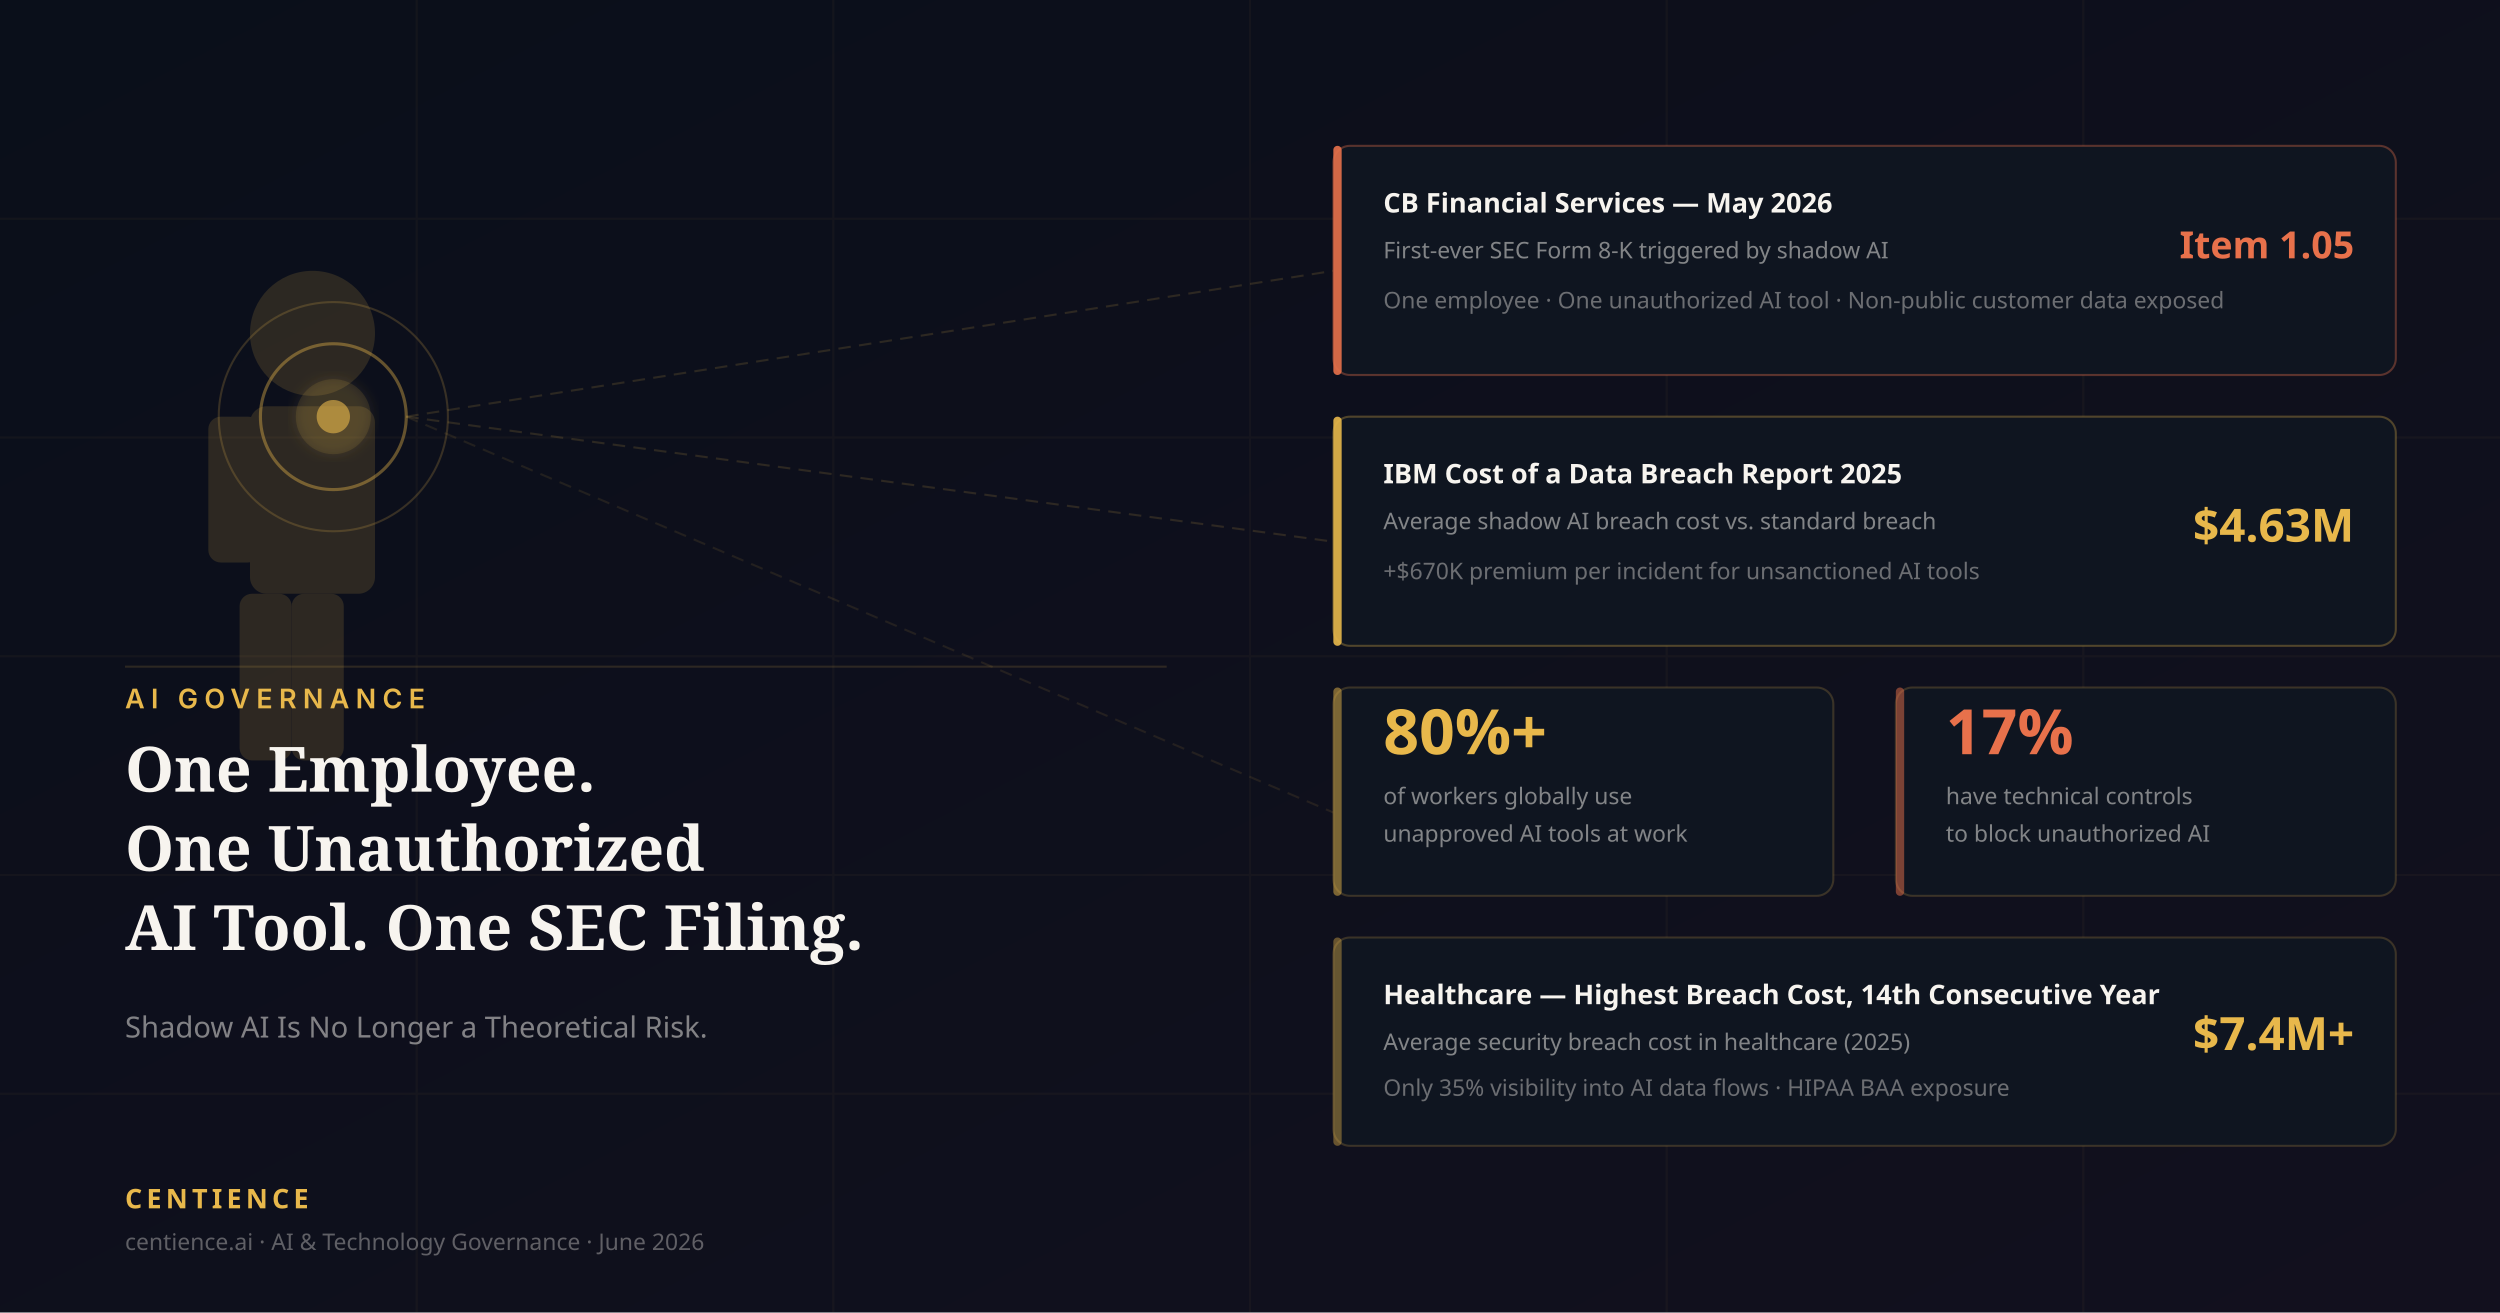
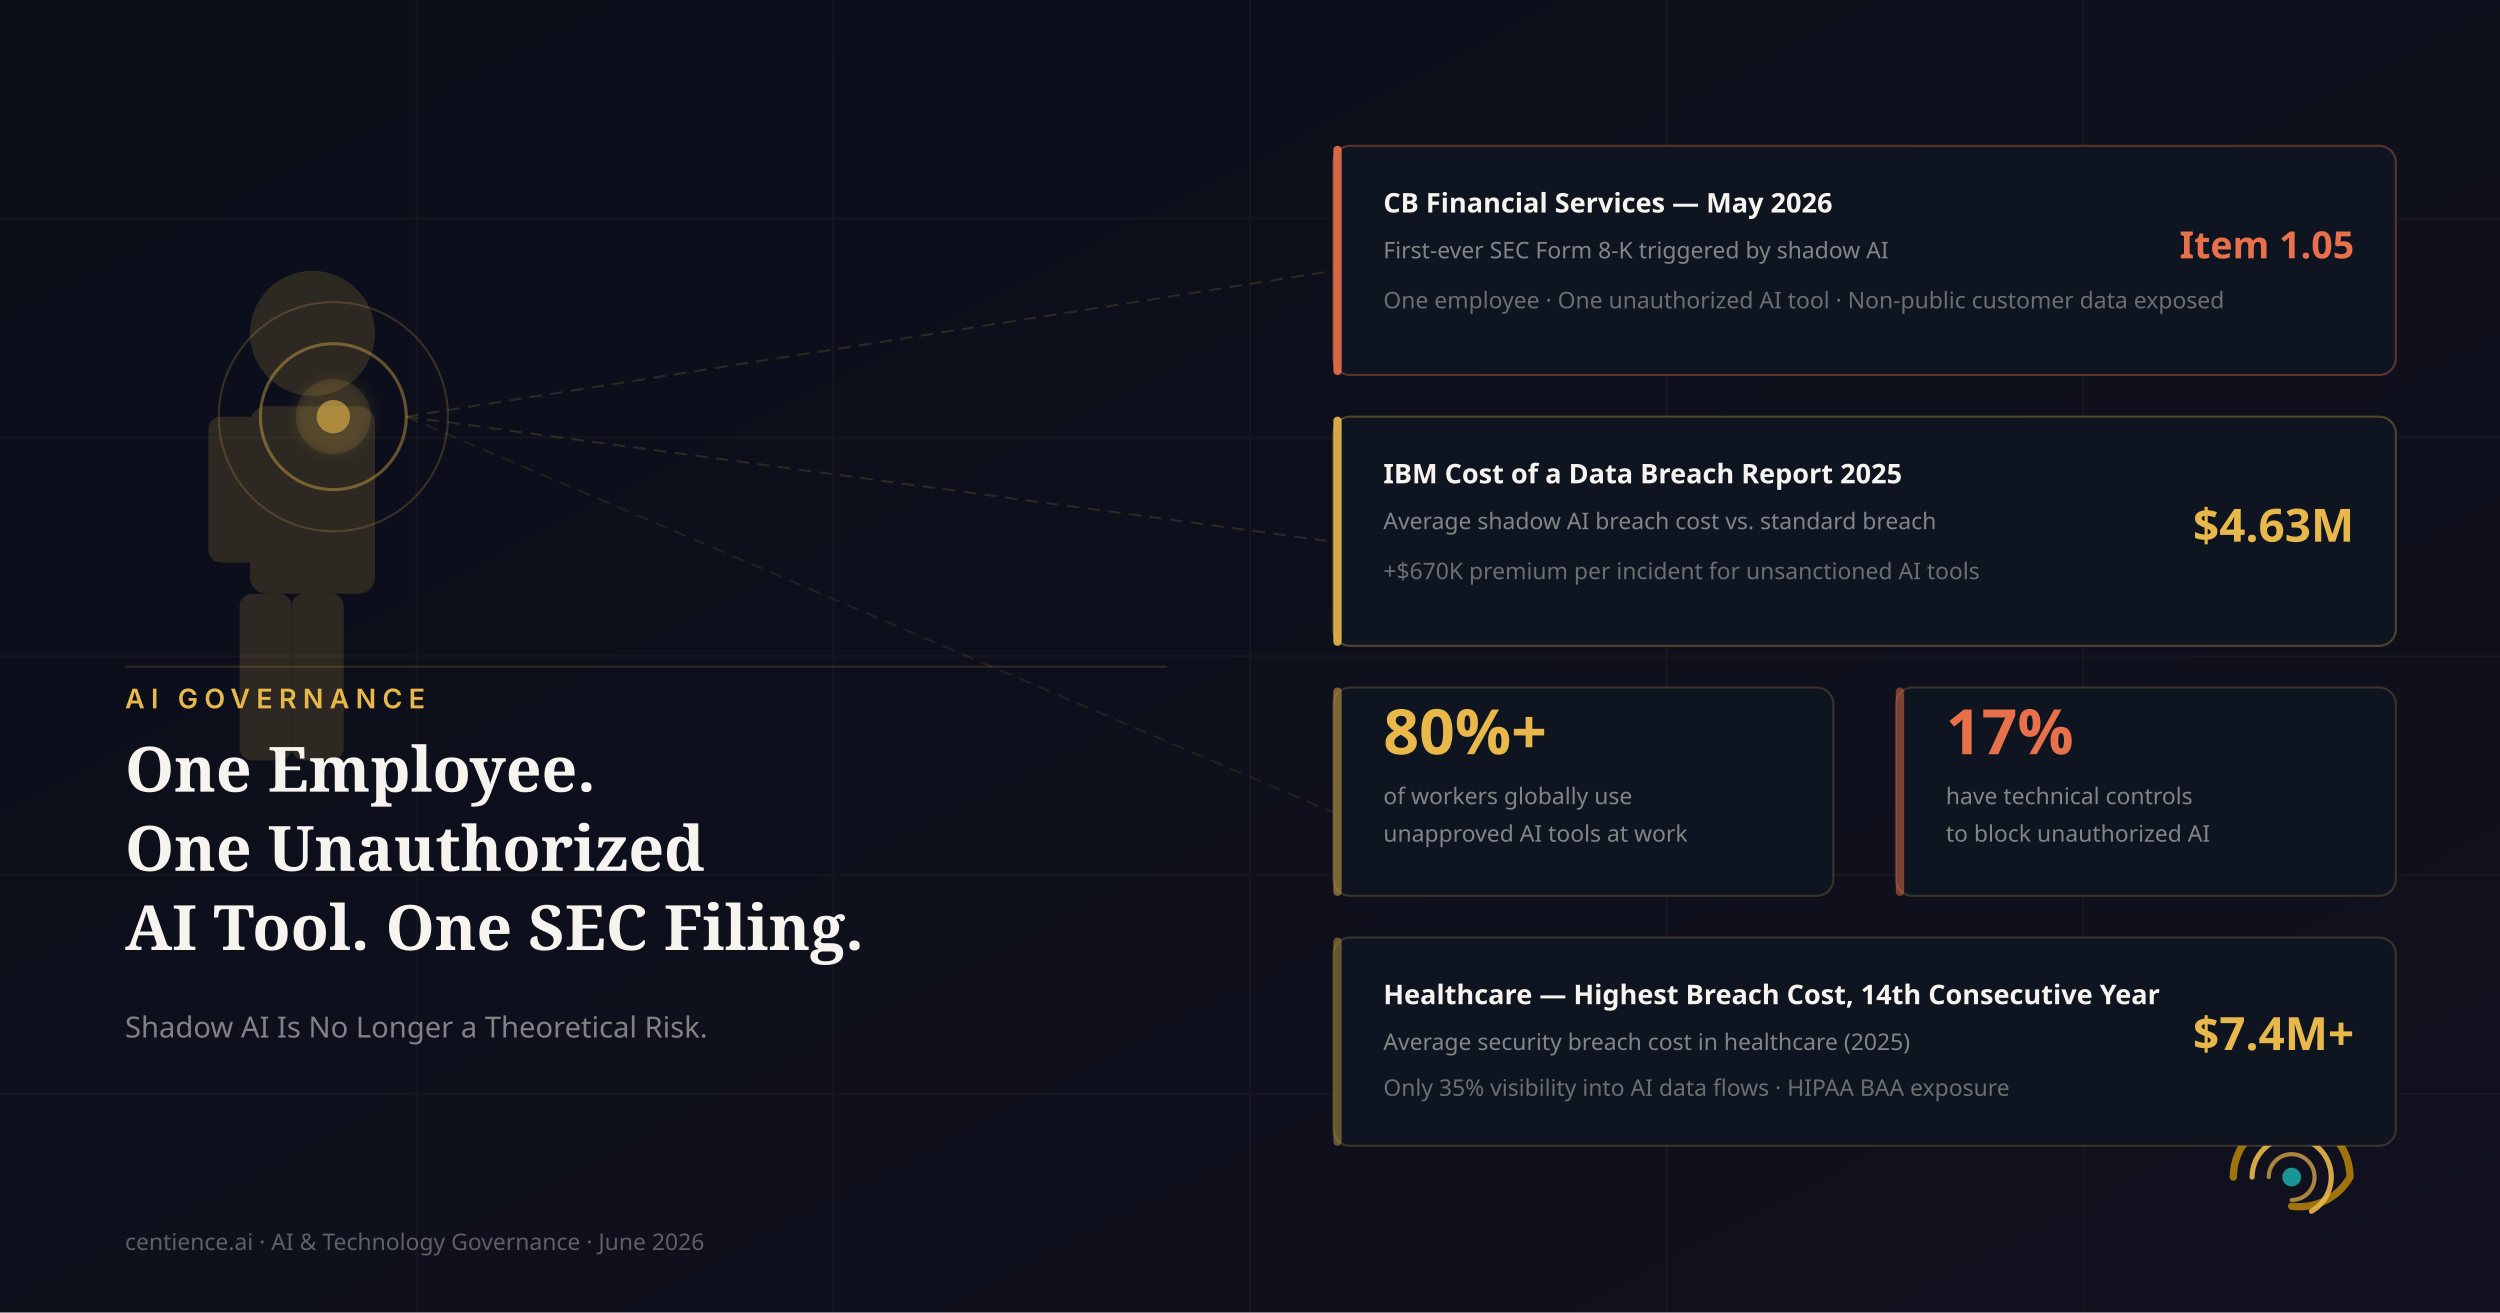
<svg xmlns="http://www.w3.org/2000/svg" viewBox="0 0 1200 630" width="1200" height="630">
  <defs>
    <linearGradient id="bg" x1="0%" y1="0%" x2="100%" y2="100%">
      <stop offset="0%" style="stop-color:#0a0f1a" />
      <stop offset="100%" style="stop-color:#12101e" />
    </linearGradient>
    <linearGradient id="gold" x1="0%" y1="0%" x2="100%" y2="0%">
      <stop offset="0%" style="stop-color:#e8b84b" />
      <stop offset="100%" style="stop-color:#f5d070" />
    </linearGradient>
    <linearGradient id="amber-red" x1="0%" y1="0%" x2="100%" y2="0%">
      <stop offset="0%" style="stop-color:#e8b84b" />
      <stop offset="100%" style="stop-color:#e8714b" />
    </linearGradient>
    <filter id="glow">
      <feGaussianBlur stdDeviation="3" result="coloredBlur" />
      <feMerge>
        <feMergeNode in="coloredBlur" />
        <feMergeNode in="SourceGraphic" />
      </feMerge>
    </filter>
  </defs>
  <rect width="1200" height="630" fill="url(#bg)" />
  <g opacity="0.04" stroke="#e8b84b" stroke-width="1">
    <line x1="0" y1="105" x2="1200" y2="105" />
    <line x1="0" y1="210" x2="1200" y2="210" />
    <line x1="0" y1="315" x2="1200" y2="315" />
    <line x1="0" y1="420" x2="1200" y2="420" />
    <line x1="0" y1="525" x2="1200" y2="525" />
    <line x1="200" y1="0" x2="200" y2="630" />
    <line x1="400" y1="0" x2="400" y2="630" />
    <line x1="600" y1="0" x2="600" y2="630" />
    <line x1="800" y1="0" x2="800" y2="630" />
    <line x1="1000" y1="0" x2="1000" y2="630" />
  </g>
  <g transform="translate(60, 100)" opacity="0.15">
    <ellipse cx="90" cy="60" rx="30" ry="30" fill="#e8b84b" />
    <rect x="60" y="95" width="60" height="90" rx="8" fill="#e8b84b" />
    <rect x="40" y="100" width="25" height="70" rx="6" fill="#e8b84b" />
    <rect x="95" y="100" width="25" height="70" rx="6" fill="#e8b84b" />
    <rect x="55" y="185" width="25" height="80" rx="6" fill="#e8b84b" />
    <rect x="80" y="185" width="25" height="80" rx="6" fill="#e8b84b" />
  </g>
  <circle cx="160" cy="200" r="55" fill="none" stroke="#e8b84b" stroke-width="1" stroke-opacity="0.2" />
  <circle cx="160" cy="200" r="35" fill="none" stroke="#e8b84b" stroke-width="1.5" stroke-opacity="0.4" />
  <circle cx="160" cy="200" r="18" fill="#e8b84b" fill-opacity="0.12" filter="url(#glow)" />
  <circle cx="160" cy="200" r="8" fill="#e8b84b" fill-opacity="0.6" />
  <line x1="195" y1="200" x2="640" y2="130" stroke="#e8b84b" stroke-width="1" stroke-opacity="0.15" stroke-dasharray="6,4" />
  <line x1="195" y1="200" x2="640" y2="260" stroke="#e8b84b" stroke-width="1" stroke-opacity="0.15" stroke-dasharray="6,4" />
  <line x1="195" y1="200" x2="640" y2="390" stroke="#e8b84b" stroke-width="1" stroke-opacity="0.1" stroke-dasharray="6,4" />
  <text x="60" y="340" font-family="system-ui, -apple-system, sans-serif" font-size="13" font-weight="600" fill="#e8b84b" letter-spacing="3" text-transform="uppercase">AI GOVERNANCE</text>
  <text x="60" y="380" font-family="Georgia, serif" font-size="30" font-weight="700" fill="#f7f4ef">One Employee.</text>
  <text x="60" y="418" font-family="Georgia, serif" font-size="30" font-weight="700" fill="#f7f4ef">One Unauthorized</text>
  <text x="60" y="456" font-family="Georgia, serif" font-size="30" font-weight="700" fill="#f7f4ef">AI Tool. One SEC Filing.</text>
  <text x="60" y="498" font-family="system-ui, sans-serif" font-size="14" fill="#f7f4ef" fill-opacity="0.5">Shadow AI Is No Longer a Theoretical Risk.</text>
-   <text x="60" y="580" font-family="system-ui, sans-serif" font-size="13" font-weight="700" fill="#e8b84b" letter-spacing="2">CENTIENCE</text>
+   <g transform="translate(1100, 565)">
+     <path d="M 0,0 m -28,0 a 28,28 0 1,1 56,0 a 28,28 0 0,1 -28,14" fill="none" stroke="#b8860b" stroke-width="3.5" stroke-linecap="round" opacity="0.85" />
+     <path d="M 0,0 m -19,0 a 19,19 0 1,1 38,0 a 19,19 0 0,1 -9.5,16.4" fill="none" stroke="#e8b84b" stroke-width="2.5" stroke-linecap="round" opacity="0.9" />
+     <path d="M 0,0 m -11,0 a 11,11 0 1,1 22,0 a 11,11 0 0,1 -11,11" fill="none" stroke="#e8b84b" stroke-width="2" stroke-linecap="round" opacity="0.7" />
+     <circle cx="0" cy="0" r="4.5" fill="#1a9b9b" opacity="0.95" />
+   </g>
  <text x="60" y="600" font-family="system-ui, sans-serif" font-size="11" fill="#f7f4ef" fill-opacity="0.35">centience.ai · AI &amp; Technology Governance · June 2026</text>
  <rect x="640" y="70" width="510" height="110" rx="8" fill="#0f1520" stroke="#e8714b" stroke-opacity="0.35" stroke-width="1" />
  <rect x="640" y="70" width="4" height="110" rx="2" fill="#e8714b" fill-opacity="0.9" />
  <text x="664" y="102" font-family="system-ui, sans-serif" font-size="13" font-weight="700" fill="#f7f4ef">CB Financial Services — May 2026</text>
  <text x="664" y="124" font-family="system-ui, sans-serif" font-size="11" fill="#f7f4ef" fill-opacity="0.5">First-ever SEC Form 8-K triggered by shadow AI</text>
  <text x="664" y="148" font-family="system-ui, sans-serif" font-size="11" fill="#f7f4ef" fill-opacity="0.4">One employee · One unauthorized AI tool · Non-public customer data exposed</text>
  <text x="1130" y="124" font-family="system-ui, sans-serif" font-size="18" font-weight="700" fill="#e8714b" text-anchor="end">Item 1.05</text>
  <rect x="640" y="200" width="510" height="110" rx="8" fill="#0f1520" stroke="#e8b84b" stroke-opacity="0.3" stroke-width="1" />
  <rect x="640" y="200" width="4" height="110" rx="2" fill="#e8b84b" fill-opacity="0.9" />
  <text x="664" y="232" font-family="system-ui, sans-serif" font-size="13" font-weight="700" fill="#f7f4ef">IBM Cost of a Data Breach Report 2025</text>
  <text x="664" y="254" font-family="system-ui, sans-serif" font-size="11" fill="#f7f4ef" fill-opacity="0.5">Average shadow AI breach cost vs. standard breach</text>
  <text x="664" y="278" font-family="system-ui, sans-serif" font-size="11" fill="#f7f4ef" fill-opacity="0.4">+$670K premium per incident for unsanctioned AI tools</text>
  <text x="1130" y="260" font-family="system-ui, sans-serif" font-size="22" font-weight="700" fill="#e8b84b" text-anchor="end">$4.63M</text>
  <rect x="640" y="330" width="240" height="100" rx="8" fill="#0f1520" stroke="#e8b84b" stroke-opacity="0.2" stroke-width="1" />
  <rect x="640" y="330" width="4" height="100" rx="2" fill="#e8b84b" fill-opacity="0.5" />
  <text x="664" y="362" font-family="system-ui, sans-serif" font-size="30" font-weight="700" fill="#e8b84b">80%+</text>
  <text x="664" y="386" font-family="system-ui, sans-serif" font-size="11" fill="#f7f4ef" fill-opacity="0.5">of workers globally use</text>
  <text x="664" y="404" font-family="system-ui, sans-serif" font-size="11" fill="#f7f4ef" fill-opacity="0.5">unapproved AI tools at work</text>
  <rect x="910" y="330" width="240" height="100" rx="8" fill="#0f1520" stroke="#e8b84b" stroke-opacity="0.2" stroke-width="1" />
  <rect x="910" y="330" width="4" height="100" rx="2" fill="#e8714b" fill-opacity="0.5" />
  <text x="934" y="362" font-family="system-ui, sans-serif" font-size="30" font-weight="700" fill="#e8714b">17%</text>
  <text x="934" y="386" font-family="system-ui, sans-serif" font-size="11" fill="#f7f4ef" fill-opacity="0.5">have technical controls</text>
  <text x="934" y="404" font-family="system-ui, sans-serif" font-size="11" fill="#f7f4ef" fill-opacity="0.5">to block unauthorized AI</text>
  <rect x="640" y="450" width="510" height="100" rx="8" fill="#0f1520" stroke="#e8b84b" stroke-opacity="0.2" stroke-width="1" />
  <rect x="640" y="450" width="4" height="100" rx="2" fill="#e8b84b" fill-opacity="0.4" />
  <text x="664" y="482" font-family="system-ui, sans-serif" font-size="13" font-weight="700" fill="#f7f4ef">Healthcare — Highest Breach Cost, 14th Consecutive Year</text>
  <text x="664" y="504" font-family="system-ui, sans-serif" font-size="11" fill="#f7f4ef" fill-opacity="0.5">Average security breach cost in healthcare (2025)</text>
  <text x="664" y="526" font-family="system-ui, sans-serif" font-size="11" fill="#f7f4ef" fill-opacity="0.4">Only 35% visibility into AI data flows · HIPAA BAA exposure</text>
  <text x="1130" y="504" font-family="system-ui, sans-serif" font-size="22" font-weight="700" fill="#e8b84b" text-anchor="end">$7.4M+</text>
  <line x1="60" y1="320" x2="560" y2="320" stroke="#e8b84b" stroke-width="1" stroke-opacity="0.15" />
</svg>
